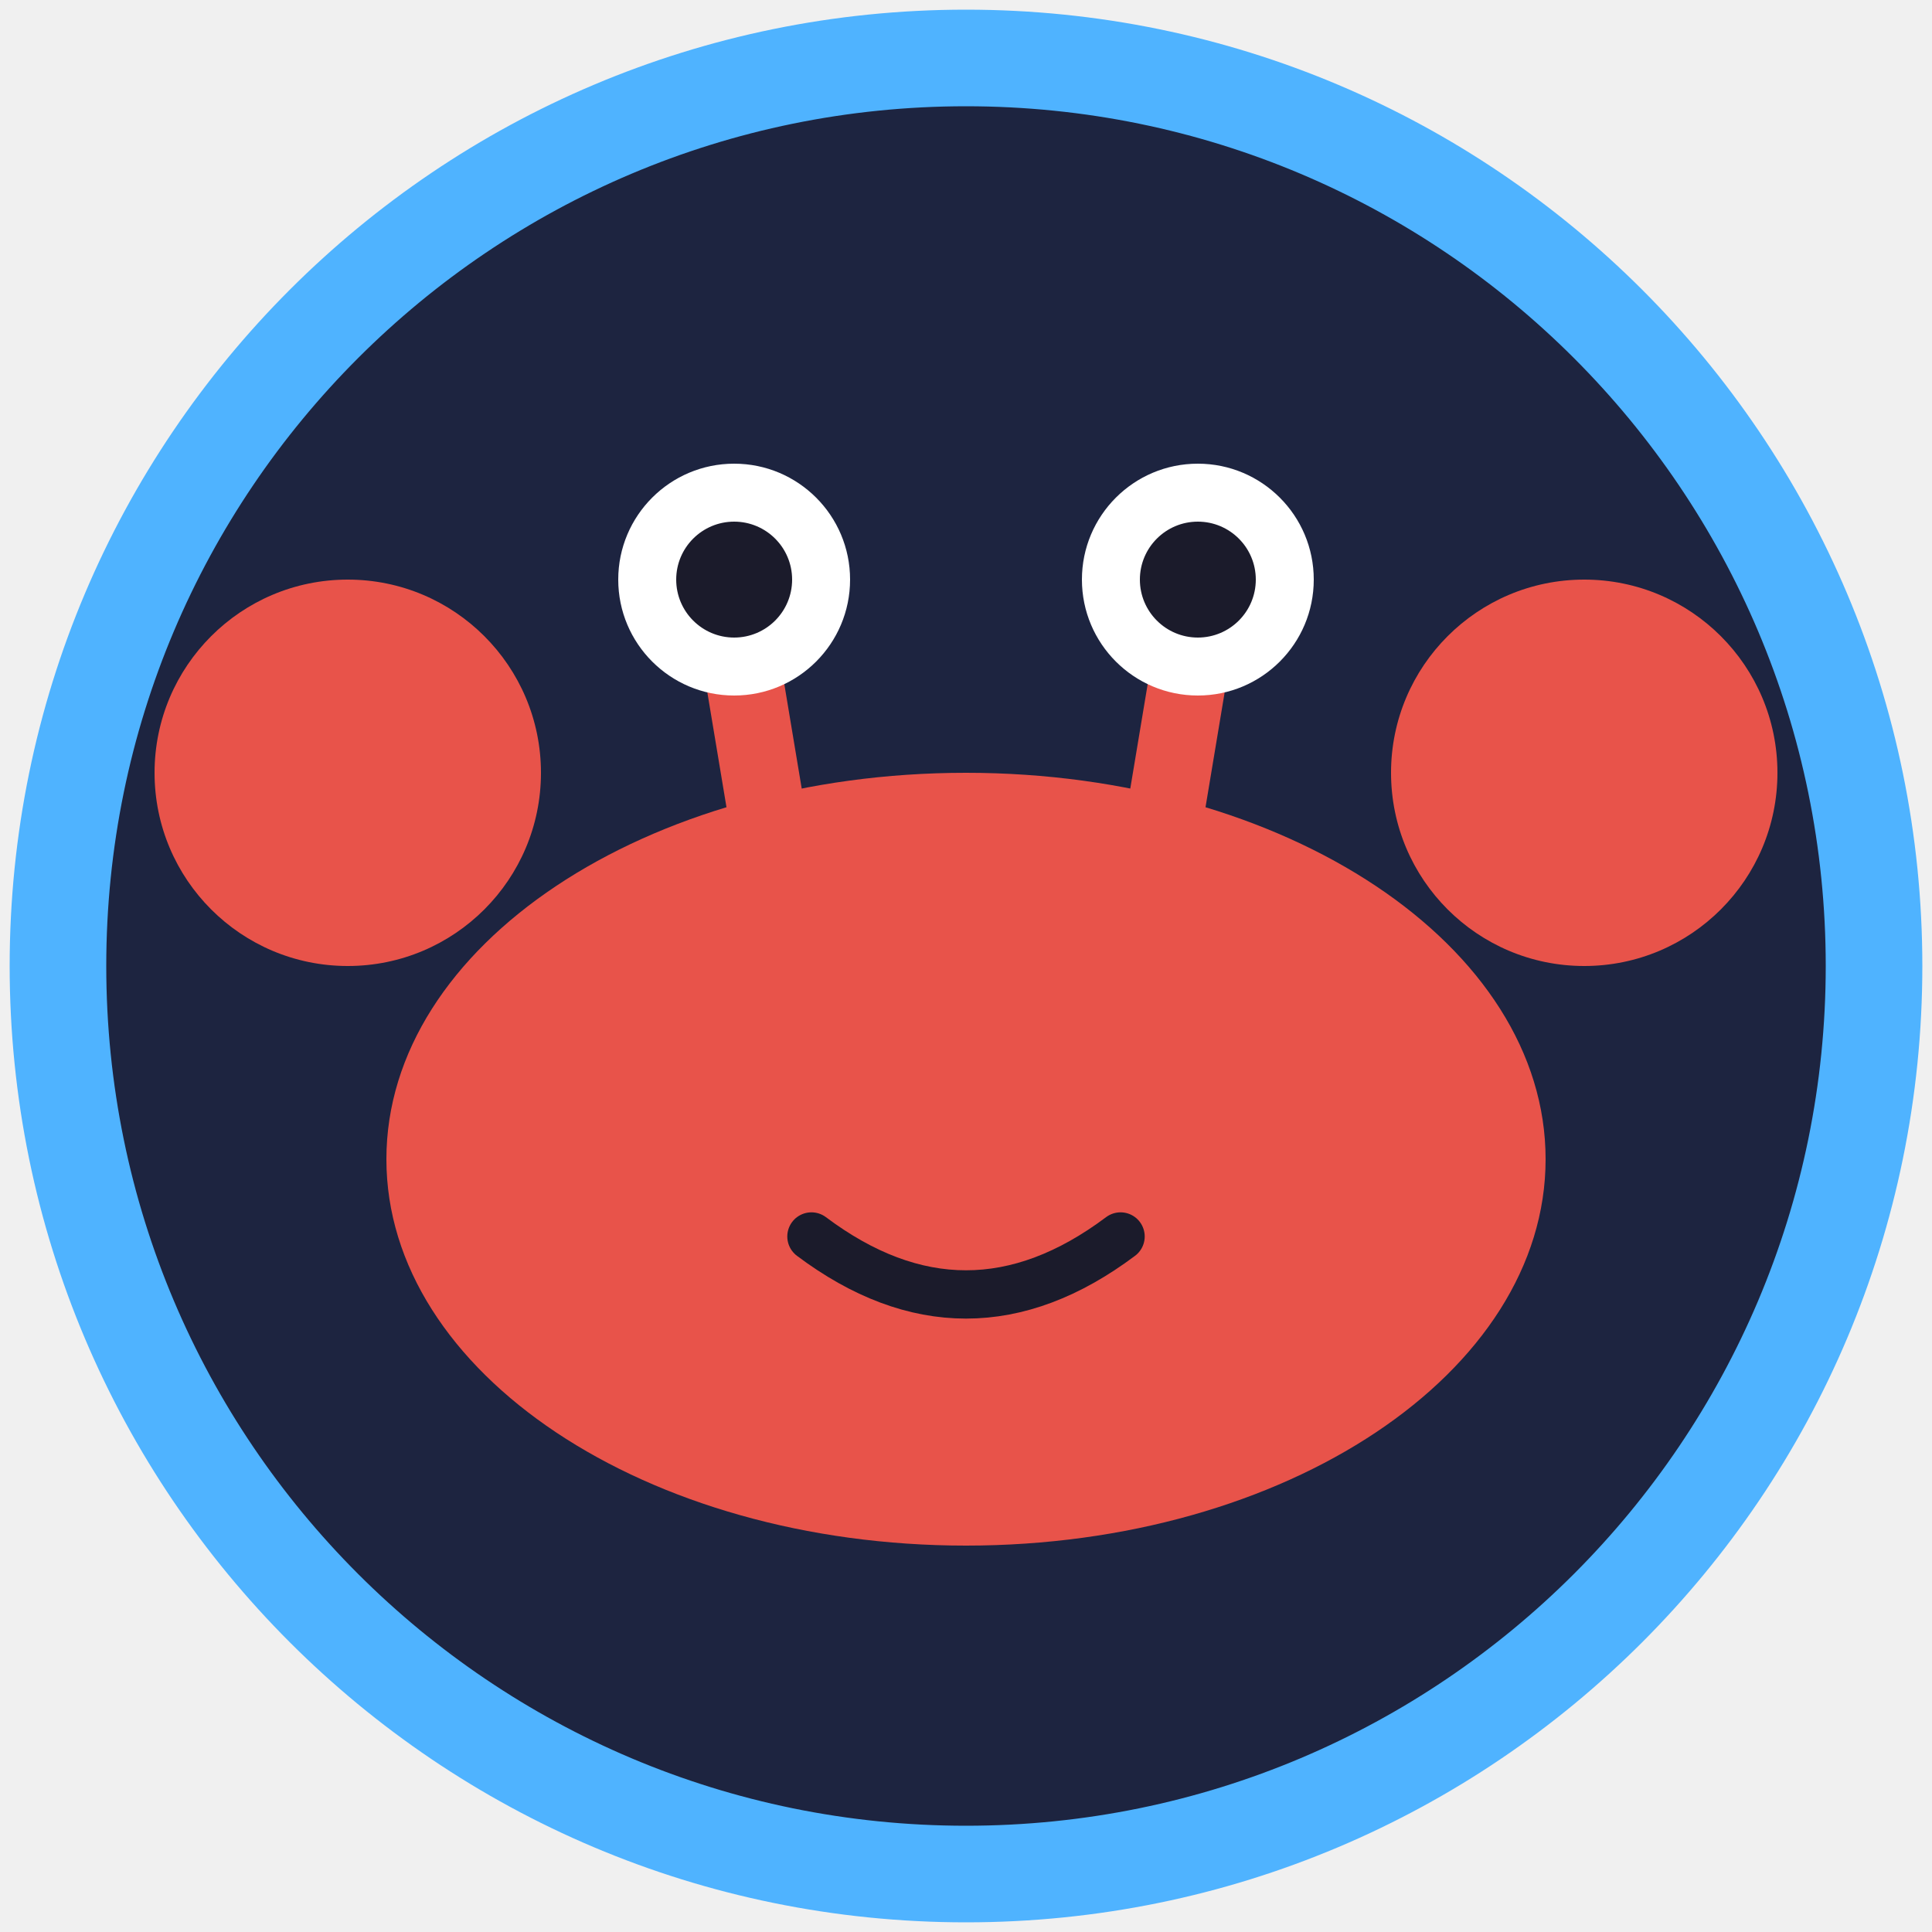
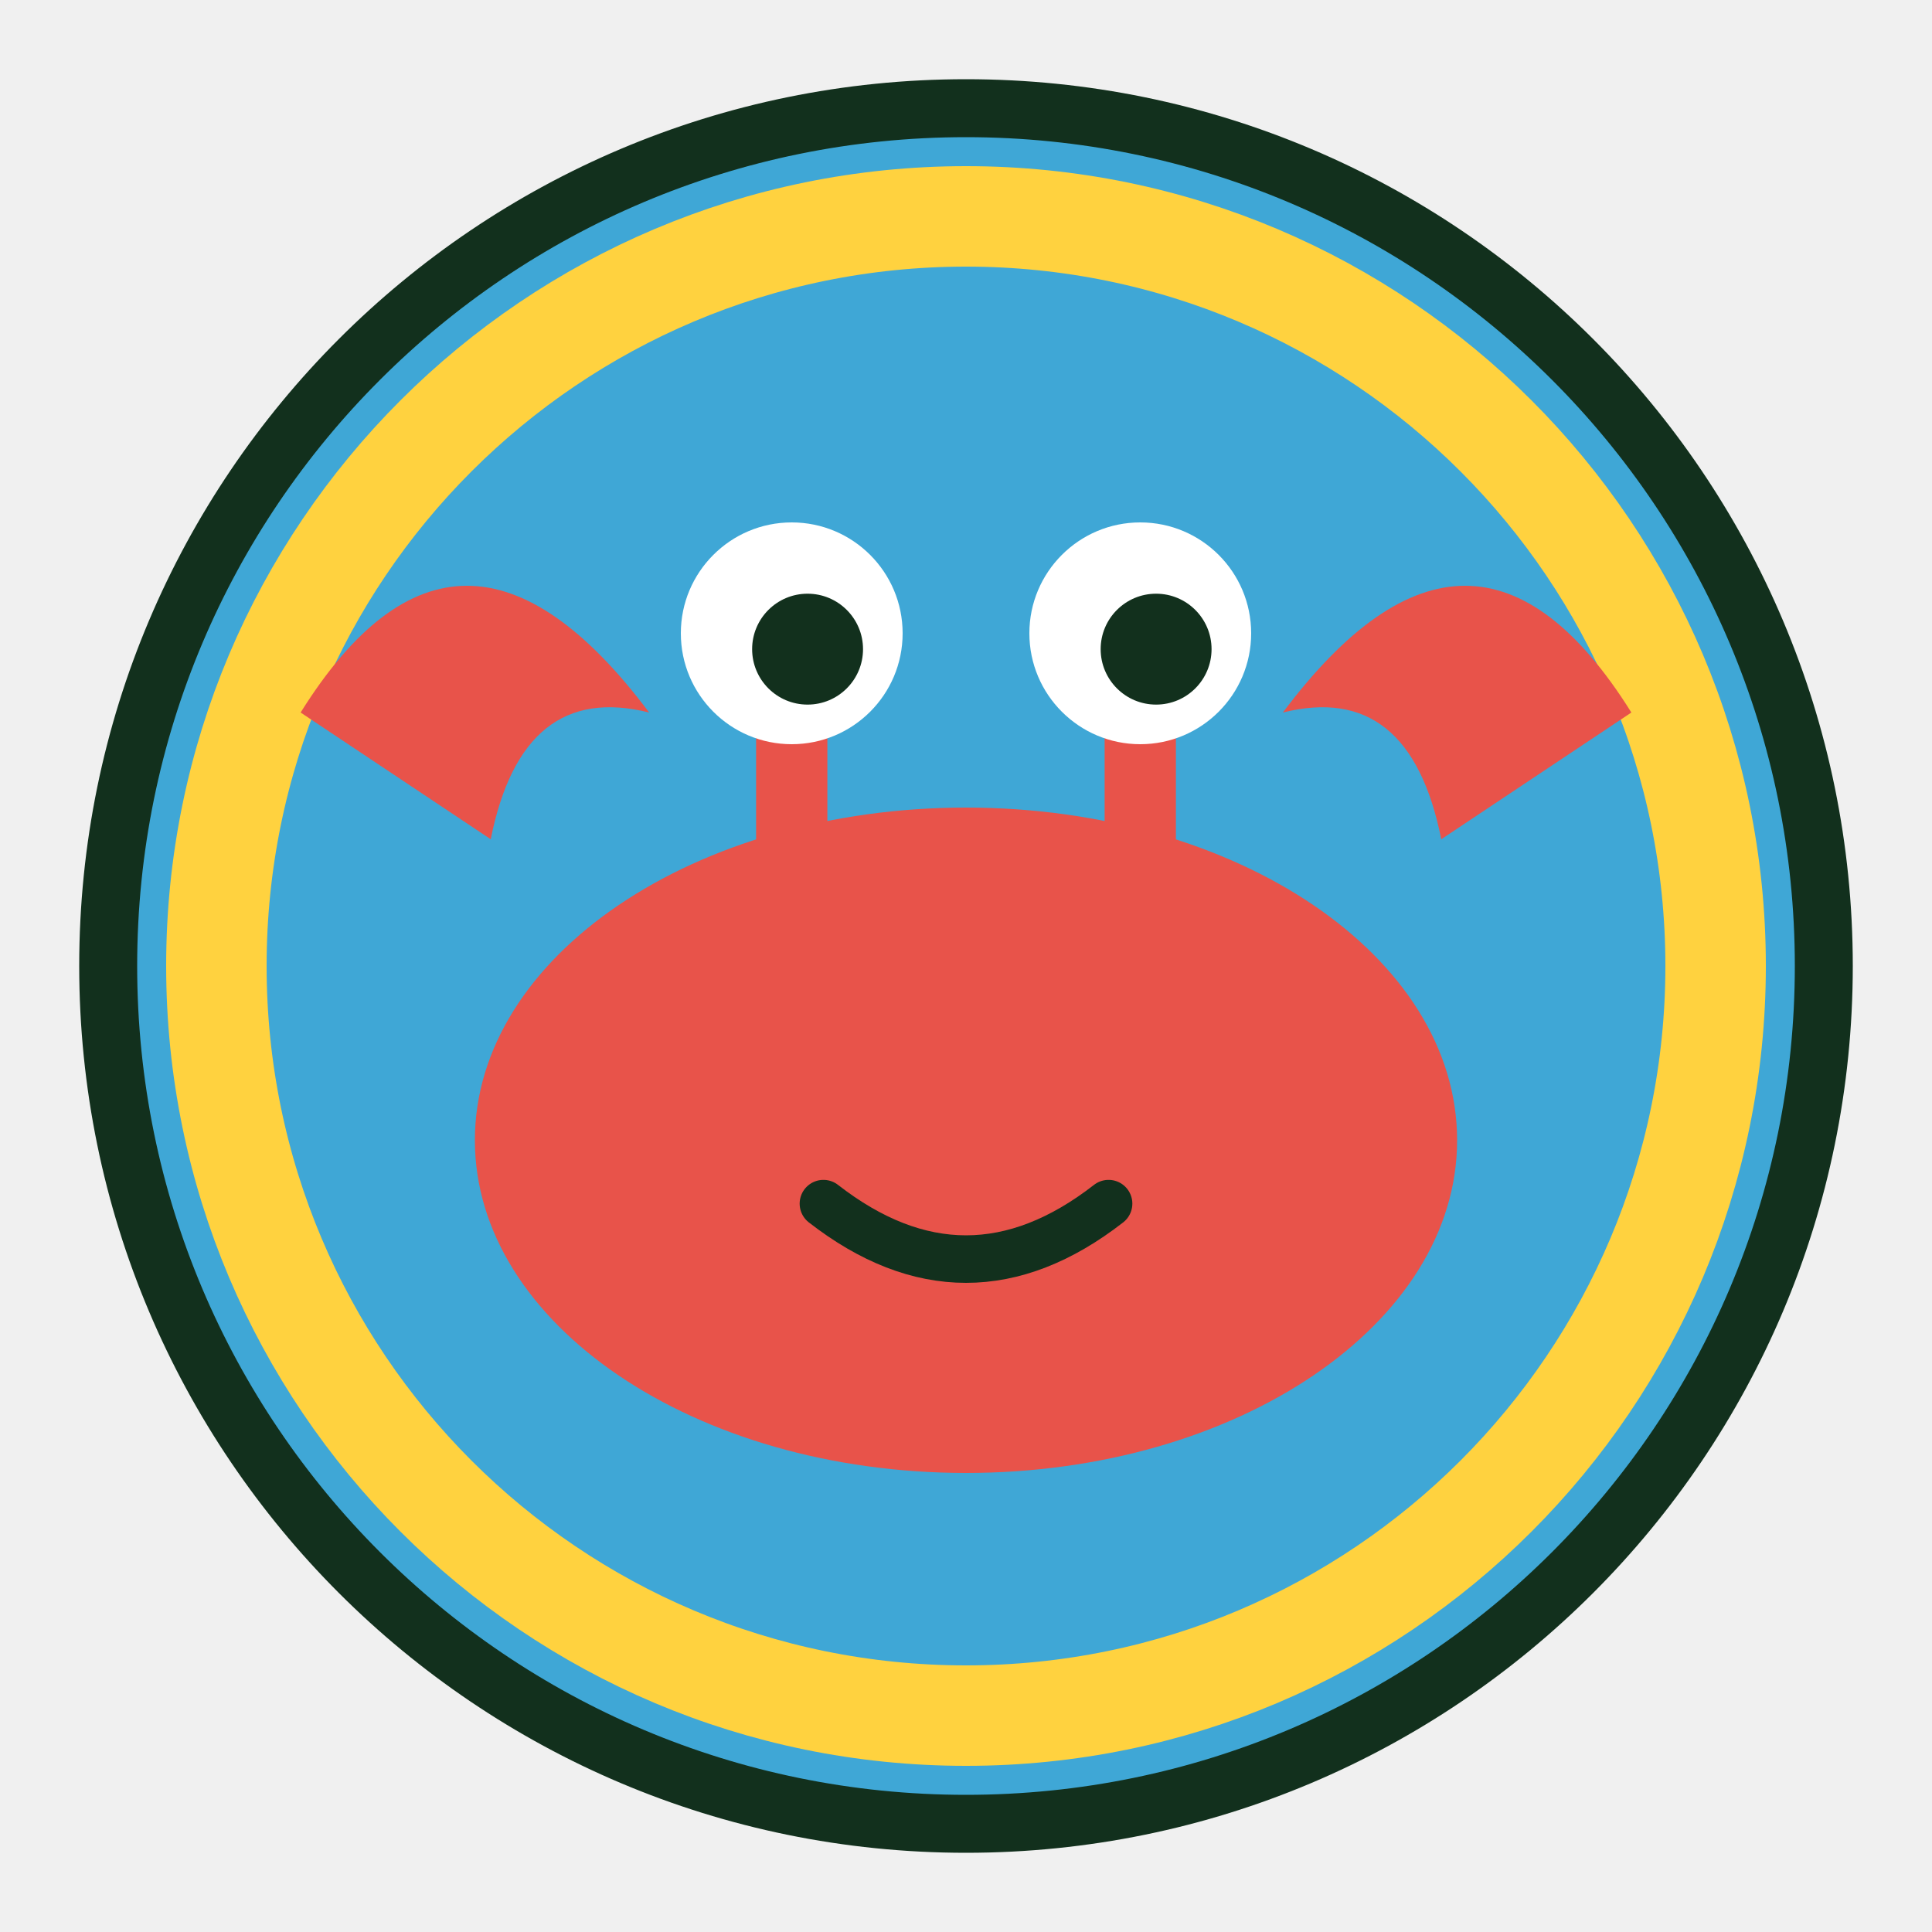
- <svg xmlns="http://www.w3.org/2000/svg" class="art" viewBox="0 0 100 100" width="200" height="200">
-   <circle cx="50" cy="50" r="47" fill="#1d2440" stroke="#4fb3ff" stroke-width="5" />
-   <circle cx="18" cy="40" r="10" fill="#e8534a" />
-   <circle cx="82" cy="40" r="10" fill="#e8534a" />
-   <ellipse cx="50" cy="60" rx="30" ry="20" fill="#e8534a" />
-   <line x1="40" y1="44" x2="38" y2="32" stroke="#e8534a" stroke-width="4" />
-   <line x1="60" y1="44" x2="62" y2="32" stroke="#e8534a" stroke-width="4" />
-   <circle cx="38" cy="30" r="6" fill="#fff" />
-   <circle cx="62" cy="30" r="6" fill="#fff" />
-   <circle cx="38" cy="30" r="3" fill="#1b1b2b" />
-   <circle cx="62" cy="30" r="3" fill="#1b1b2b" />
-   <path d="M42 64 q8 6 16 0" stroke="#1b1b2b" stroke-width="2.5" fill="none" stroke-linecap="round" />
+ <svg xmlns="http://www.w3.org/2000/svg" class="disc" viewBox="0 0 100 100" width="200" height="200">
+   <circle cx="50" cy="50" r="44.4" fill="#3fa7d6" stroke="#12301d" stroke-width="3" />
+   <circle cx="50" cy="50" r="38.8" fill="none" stroke="#ffd23f" stroke-width="5.2" />
+   <g transform="translate(9 9) scale(.82)">
+     <path d="M8 34 q10 -16 22 0 q-8 -2 -10 8z" fill="#e8534a" />
+     <path d="M92 34 q-10 -16 -22 0 q8 -2 10 8z" fill="#e8534a" />
+     <ellipse cx="50" cy="61" rx="31" ry="21" fill="#e8534a" />
+     <path d="M39 44 v-12 M61 44 v-12" stroke="#e8534a" stroke-width="4.5" stroke-linecap="round" />
+     <circle cx="39" cy="29" r="7" fill="#fff" />
+     <circle cx="61" cy="29" r="7" fill="#fff" />
+     <circle cx="40" cy="30" r="3.5" fill="#12301d" />
+     <circle cx="62" cy="30" r="3.5" fill="#12301d" />
+     <path d="M41 65 q9 7 18 0" stroke="#12301d" stroke-width="3" fill="none" stroke-linecap="round" />
+   </g>
</svg>
